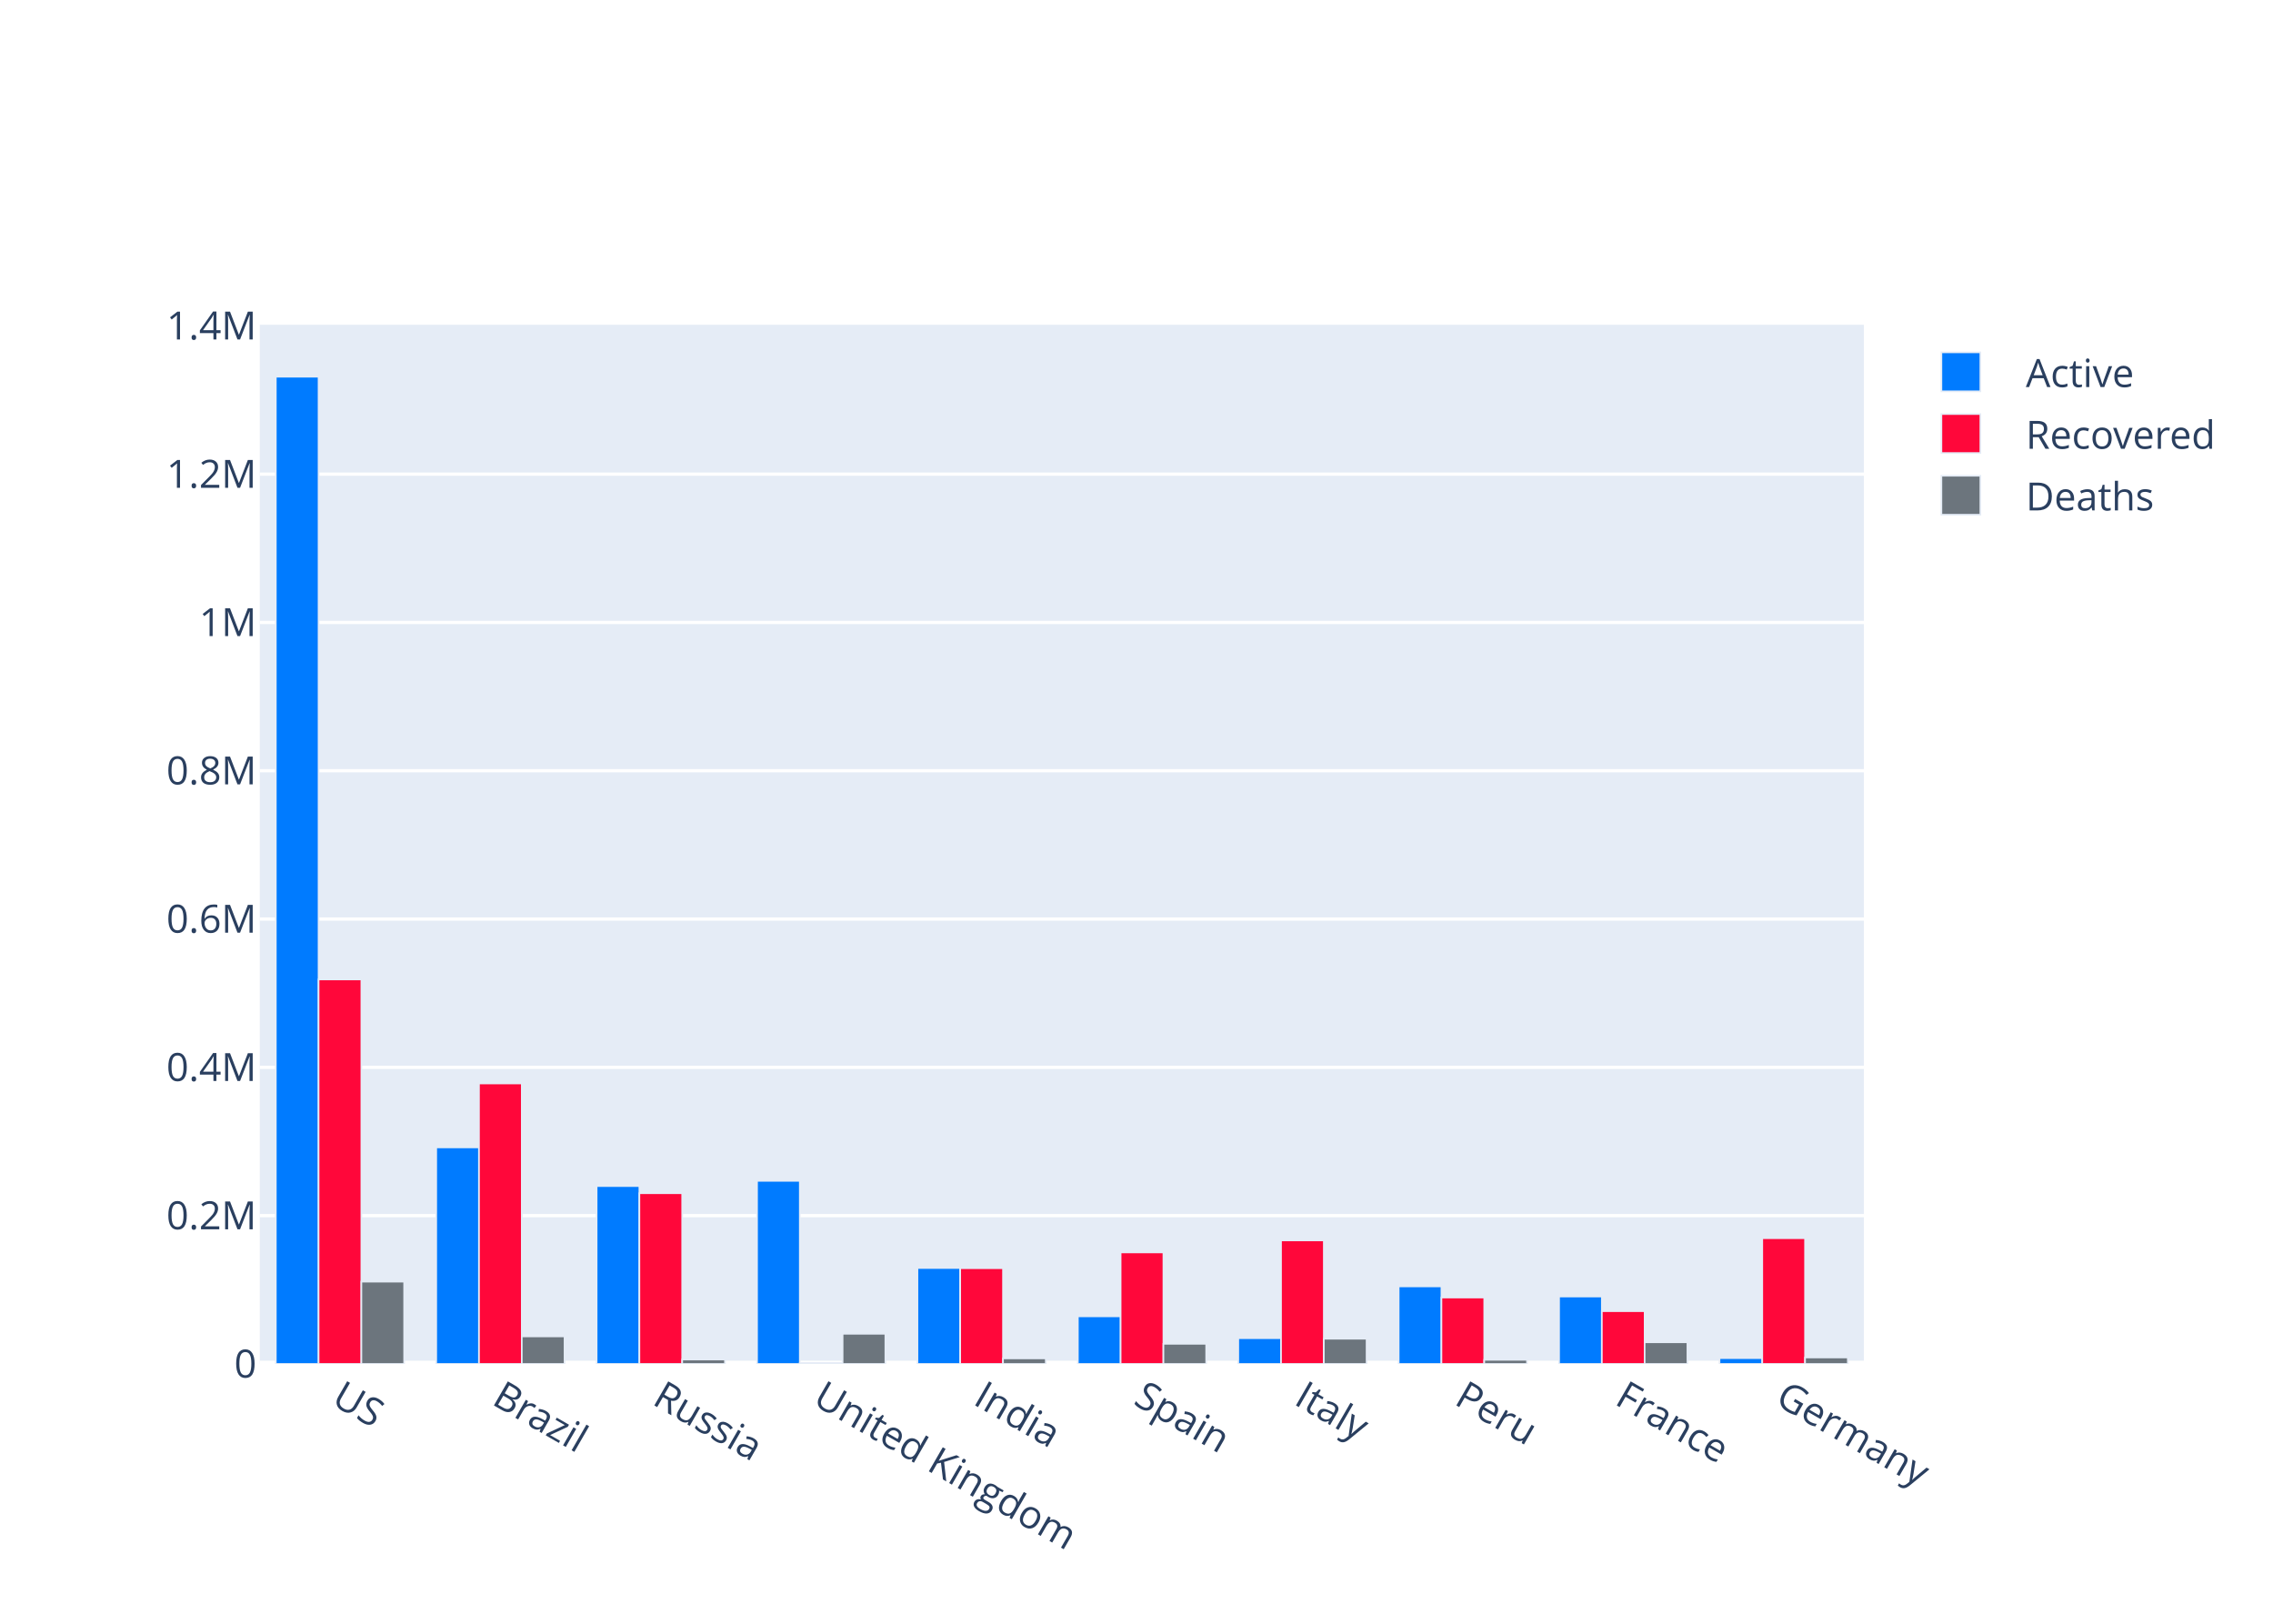
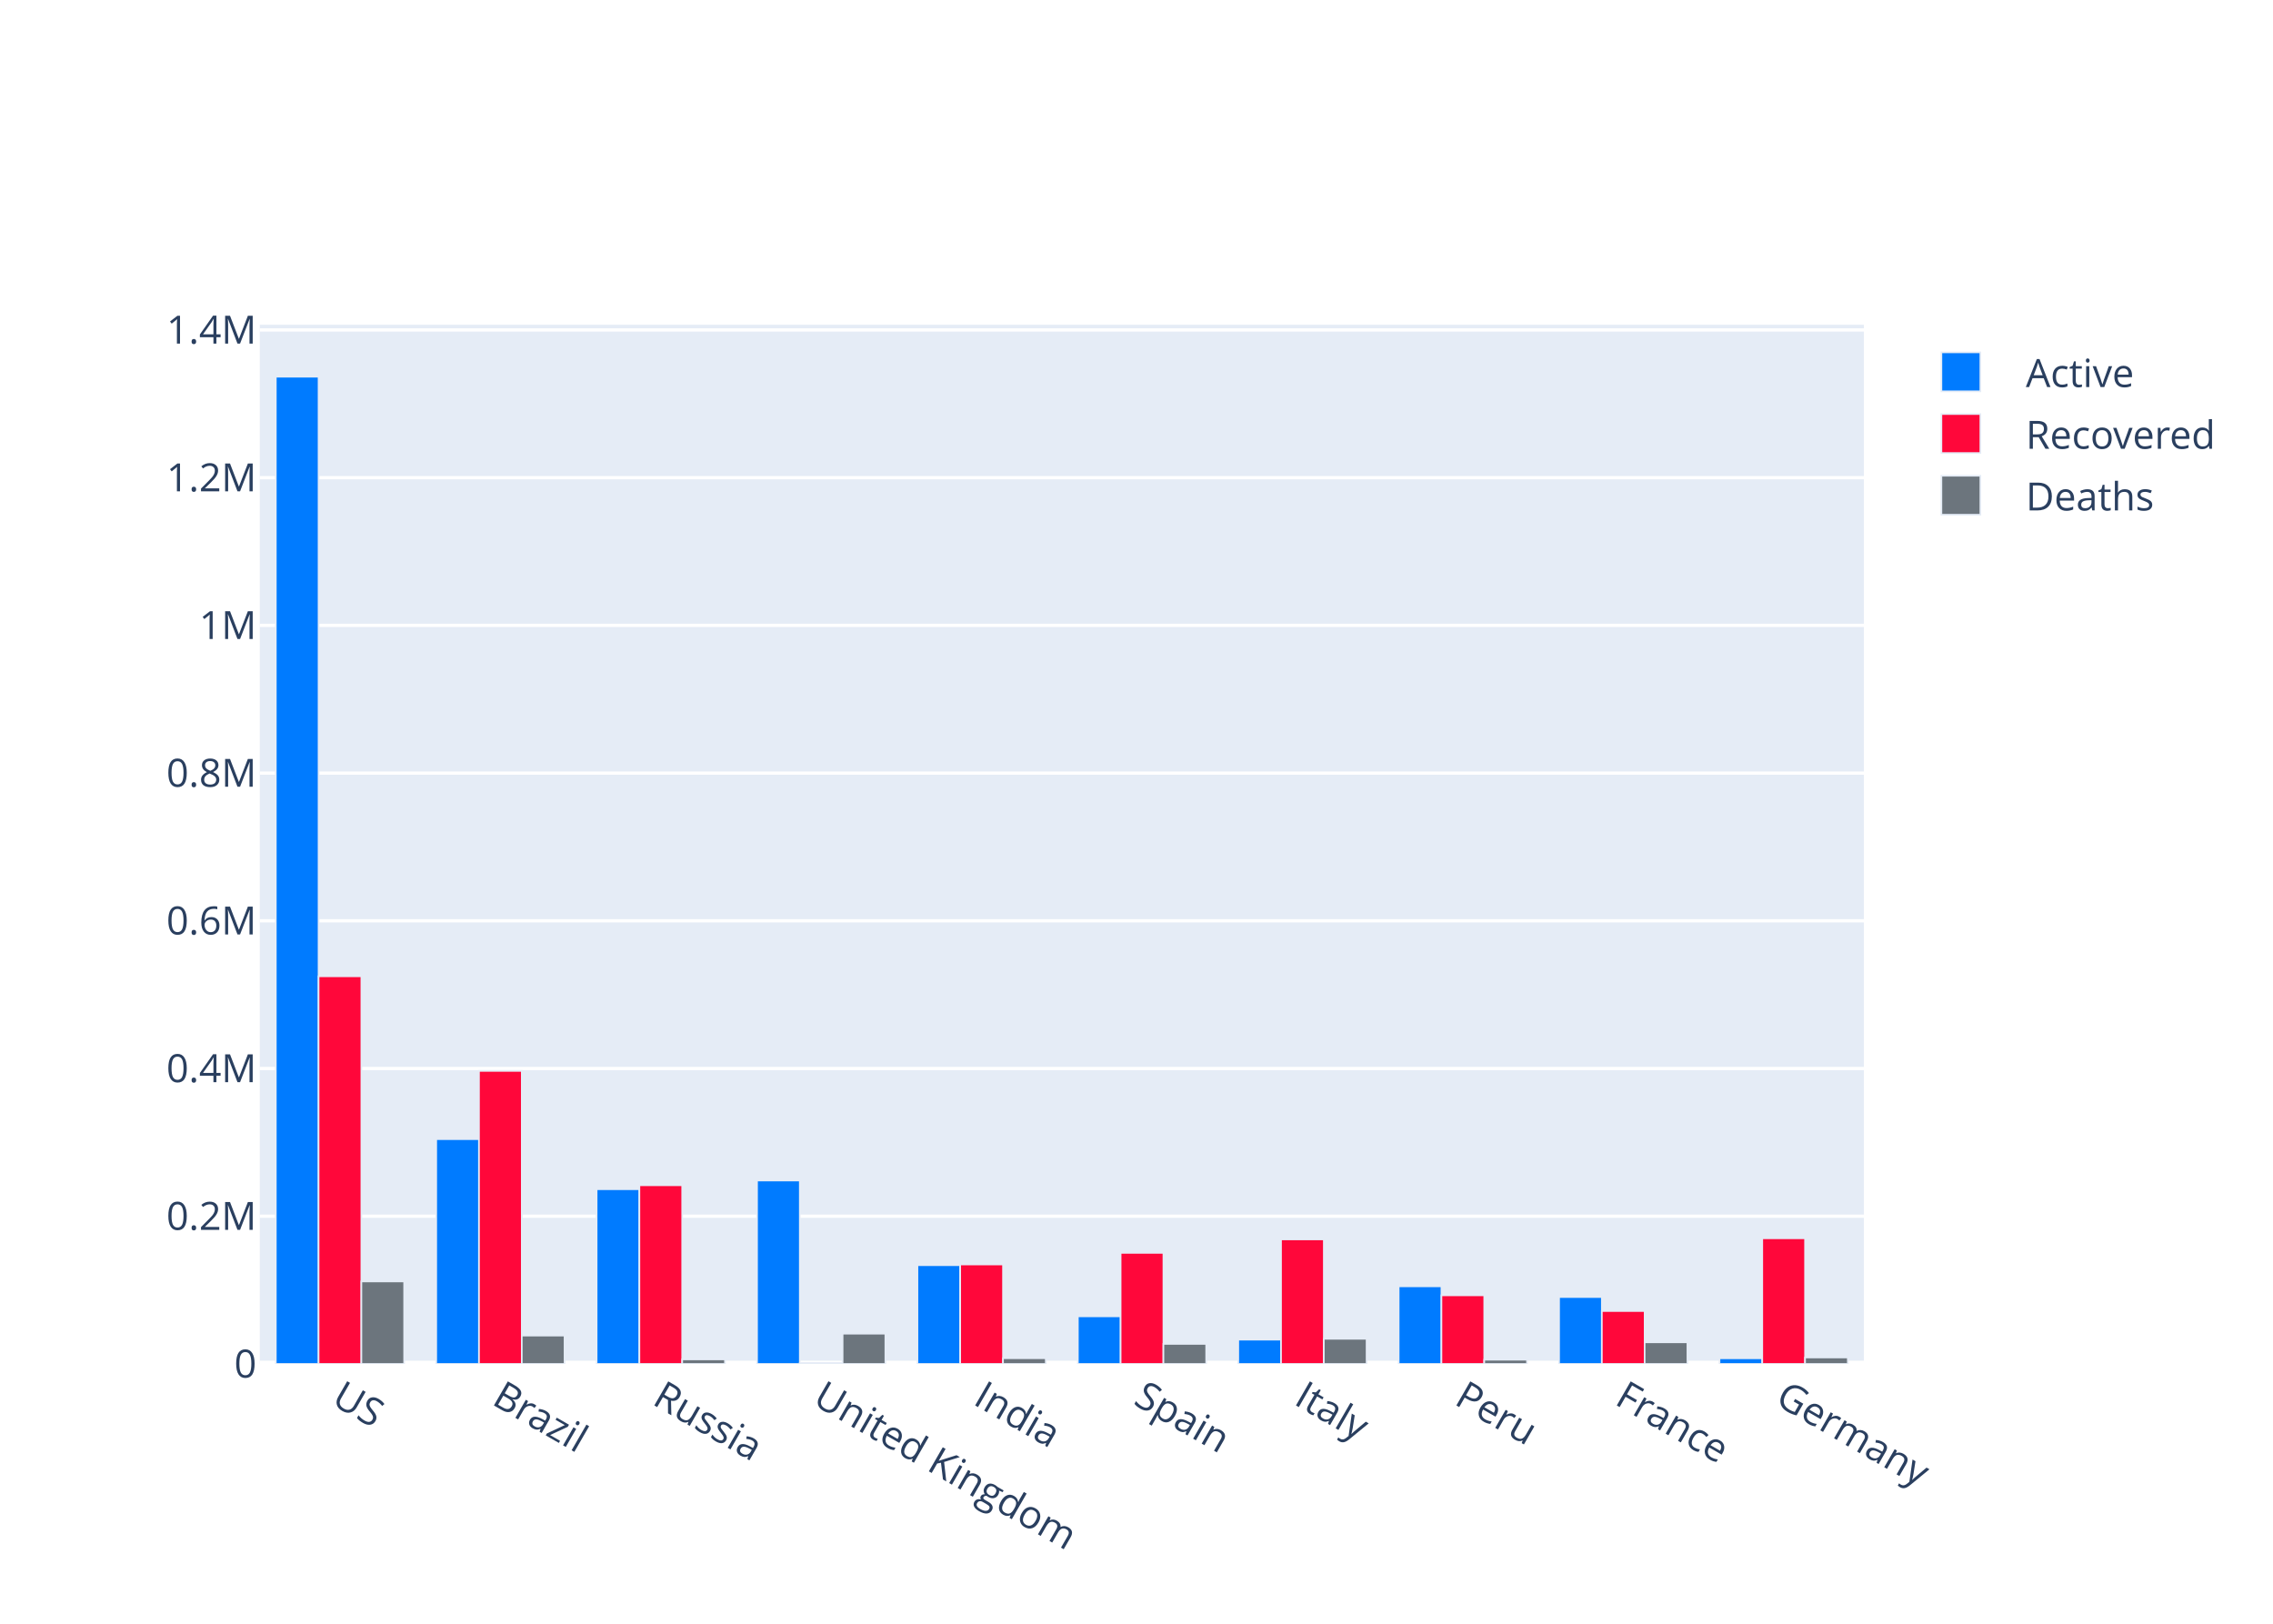
<svg xmlns="http://www.w3.org/2000/svg" class="main-svg" width="700" height="500" style="" viewBox="0 0 700 500">
  <rect x="0" y="0" width="700" height="500" style="fill: rgb(255, 255, 255); fill-opacity: 1;" />
-   <defs id="defs-38b1c7">
+   <defs id="defs-97bd24">
    <g class="clips">
-       <clipPath id="clip38b1c7xyplot" class="plotclip">
+       <clipPath id="clip97bd24xyplot" class="plotclip">
        <rect width="494" height="320" />
      </clipPath>
-       <clipPath class="axesclip" id="clip38b1c7x">
+       <clipPath class="axesclip" id="clip97bd24x">
        <rect x="80" y="0" width="494" height="500" />
      </clipPath>
-       <clipPath class="axesclip" id="clip38b1c7y">
+       <clipPath class="axesclip" id="clip97bd24y">
        <rect x="0" y="100" width="700" height="320" />
      </clipPath>
-       <clipPath class="axesclip" id="clip38b1c7xy">
+       <clipPath class="axesclip" id="clip97bd24xy">
        <rect x="80" y="100" width="494" height="320" />
      </clipPath>
    </g>
    <g class="gradients" />
  </defs>
  <g class="bglayer">
    <rect class="bg" x="80" y="100" width="494" height="320" style="fill: rgb(229, 236, 246); fill-opacity: 1; stroke-width: 0;" />
  </g>
  <g class="layer-below">
    <g class="imagelayer" />
    <g class="shapelayer" />
  </g>
  <g class="cartesianlayer">
    <g class="subplot xy">
      <g class="layer-subplot">
        <g class="shapelayer" />
        <g class="imagelayer" />
      </g>
      <g class="gridlayer">
        <g class="x" />
        <g class="y">
-           <path class="ygrid crisp" transform="translate(0,374.33)" d="M80,0h494" style="stroke: rgb(255, 255, 255); stroke-opacity: 1; stroke-width: 1px;" />
-           <path class="ygrid crisp" transform="translate(0,328.67)" d="M80,0h494" style="stroke: rgb(255, 255, 255); stroke-opacity: 1; stroke-width: 1px;" />
-           <path class="ygrid crisp" transform="translate(0,283)" d="M80,0h494" style="stroke: rgb(255, 255, 255); stroke-opacity: 1; stroke-width: 1px;" />
-           <path class="ygrid crisp" transform="translate(0,237.33)" d="M80,0h494" style="stroke: rgb(255, 255, 255); stroke-opacity: 1; stroke-width: 1px;" />
-           <path class="ygrid crisp" transform="translate(0,191.67)" d="M80,0h494" style="stroke: rgb(255, 255, 255); stroke-opacity: 1; stroke-width: 1px;" />
-           <path class="ygrid crisp" transform="translate(0,146)" d="M80,0h494" style="stroke: rgb(255, 255, 255); stroke-opacity: 1; stroke-width: 1px;" />
+           <path class="ygrid crisp" transform="translate(0,374.51)" d="M80,0h494" style="stroke: rgb(255, 255, 255); stroke-opacity: 1; stroke-width: 1px;" />
+           <path class="ygrid crisp" transform="translate(0,329.03)" d="M80,0h494" style="stroke: rgb(255, 255, 255); stroke-opacity: 1; stroke-width: 1px;" />
+           <path class="ygrid crisp" transform="translate(0,283.54)" d="M80,0h494" style="stroke: rgb(255, 255, 255); stroke-opacity: 1; stroke-width: 1px;" />
+           <path class="ygrid crisp" transform="translate(0,238.06)" d="M80,0h494" style="stroke: rgb(255, 255, 255); stroke-opacity: 1; stroke-width: 1px;" />
+           <path class="ygrid crisp" transform="translate(0,192.57)" d="M80,0h494" style="stroke: rgb(255, 255, 255); stroke-opacity: 1; stroke-width: 1px;" />
+           <path class="ygrid crisp" transform="translate(0,147.09)" d="M80,0h494" style="stroke: rgb(255, 255, 255); stroke-opacity: 1; stroke-width: 1px;" />
+           <path class="ygrid crisp" transform="translate(0,101.6)" d="M80,0h494" style="stroke: rgb(255, 255, 255); stroke-opacity: 1; stroke-width: 1px;" />
        </g>
      </g>
      <g class="zerolinelayer">
        <path class="yzl zl crisp" transform="translate(0,420)" d="M80,0h494" style="stroke: rgb(255, 255, 255); stroke-opacity: 1; stroke-width: 2px;" />
      </g>
      <path class="xlines-below" />
      <path class="ylines-below" />
      <g class="overlines-below" />
      <g class="xaxislayer-below" />
      <g class="yaxislayer-below" />
      <g class="overaxes-below" />
-       <g class="plot" transform="translate(80, 100)" clip-path="url('#clip38b1c7xyplot')">
+       <g class="plot" transform="translate(80, 100)" clip-path="url('#clip97bd24xyplot')">
        <g class="barlayer mlayer">
          <g class="trace bars" style="opacity: 1;">
            <g class="points">
              <g class="point">
                <path d="M4.94,320V16H18.11V320Z" style="vector-effect: non-scaling-stroke; opacity: 1; stroke-width: 0.5px; fill: rgb(0, 123, 255); fill-opacity: 1; stroke: rgb(229, 236, 246); stroke-opacity: 1;" />
              </g>
              <g class="point">
-                 <path d="M54.34,320V253.32H67.51V320Z" style="vector-effect: non-scaling-stroke; opacity: 1; stroke-width: 0.5px; fill: rgb(0, 123, 255); fill-opacity: 1; stroke: rgb(229, 236, 246); stroke-opacity: 1;" />
-               </g>
-               <g class="point">
-                 <path d="M103.74,320V265.23H116.91V320Z" style="vector-effect: non-scaling-stroke; opacity: 1; stroke-width: 0.5px; fill: rgb(0, 123, 255); fill-opacity: 1; stroke: rgb(229, 236, 246); stroke-opacity: 1;" />
-               </g>
-               <g class="point">
-                 <path d="M153.14,320V263.62H166.31V320Z" style="vector-effect: non-scaling-stroke; opacity: 1; stroke-width: 0.5px; fill: rgb(0, 123, 255); fill-opacity: 1; stroke: rgb(229, 236, 246); stroke-opacity: 1;" />
-               </g>
-               <g class="point">
-                 <path d="M202.54,320V290.46H215.71V320Z" style="vector-effect: non-scaling-stroke; opacity: 1; stroke-width: 0.5px; fill: rgb(0, 123, 255); fill-opacity: 1; stroke: rgb(229, 236, 246); stroke-opacity: 1;" />
+                 <path d="M54.34,320V250.78H67.51V320Z" style="vector-effect: non-scaling-stroke; opacity: 1; stroke-width: 0.5px; fill: rgb(0, 123, 255); fill-opacity: 1; stroke: rgb(229, 236, 246); stroke-opacity: 1;" />
+               </g>
+               <g class="point">
+                 <path d="M103.74,320V266.2H116.91V320Z" style="vector-effect: non-scaling-stroke; opacity: 1; stroke-width: 0.5px; fill: rgb(0, 123, 255); fill-opacity: 1; stroke: rgb(229, 236, 246); stroke-opacity: 1;" />
+               </g>
+               <g class="point">
+                 <path d="M153.14,320V263.52H166.31V320Z" style="vector-effect: non-scaling-stroke; opacity: 1; stroke-width: 0.5px; fill: rgb(0, 123, 255); fill-opacity: 1; stroke: rgb(229, 236, 246); stroke-opacity: 1;" />
+               </g>
+               <g class="point">
+                 <path d="M202.54,320V289.59H215.71V320Z" style="vector-effect: non-scaling-stroke; opacity: 1; stroke-width: 0.5px; fill: rgb(0, 123, 255); fill-opacity: 1; stroke: rgb(229, 236, 246); stroke-opacity: 1;" />
              </g>
              <g class="point">
                <path d="M251.94,320V305.34H265.11V320Z" style="vector-effect: non-scaling-stroke; opacity: 1; stroke-width: 0.5px; fill: rgb(0, 123, 255); fill-opacity: 1; stroke: rgb(229, 236, 246); stroke-opacity: 1;" />
              </g>
              <g class="point">
-                 <path d="M301.34,320V312.07H314.51V320Z" style="vector-effect: non-scaling-stroke; opacity: 1; stroke-width: 0.5px; fill: rgb(0, 123, 255); fill-opacity: 1; stroke: rgb(229, 236, 246); stroke-opacity: 1;" />
-               </g>
-               <g class="point">
-                 <path d="M350.74,320V296.12H363.91V320Z" style="vector-effect: non-scaling-stroke; opacity: 1; stroke-width: 0.5px; fill: rgb(0, 123, 255); fill-opacity: 1; stroke: rgb(229, 236, 246); stroke-opacity: 1;" />
-               </g>
-               <g class="point">
-                 <path d="M400.14,320V299.24H413.31V320Z" style="vector-effect: non-scaling-stroke; opacity: 1; stroke-width: 0.5px; fill: rgb(0, 123, 255); fill-opacity: 1; stroke: rgb(229, 236, 246); stroke-opacity: 1;" />
-               </g>
-               <g class="point">
-                 <path d="M449.54,320V318.21H462.71V320Z" style="vector-effect: non-scaling-stroke; opacity: 1; stroke-width: 0.5px; fill: rgb(0, 123, 255); fill-opacity: 1; stroke: rgb(229, 236, 246); stroke-opacity: 1;" />
+                 <path d="M301.34,320V312.52H314.51V320Z" style="vector-effect: non-scaling-stroke; opacity: 1; stroke-width: 0.5px; fill: rgb(0, 123, 255); fill-opacity: 1; stroke: rgb(229, 236, 246); stroke-opacity: 1;" />
+               </g>
+               <g class="point">
+                 <path d="M350.74,320V296.1H363.91V320Z" style="vector-effect: non-scaling-stroke; opacity: 1; stroke-width: 0.5px; fill: rgb(0, 123, 255); fill-opacity: 1; stroke: rgb(229, 236, 246); stroke-opacity: 1;" />
+               </g>
+               <g class="point">
+                 <path d="M400.14,320V299.4H413.31V320Z" style="vector-effect: non-scaling-stroke; opacity: 1; stroke-width: 0.5px; fill: rgb(0, 123, 255); fill-opacity: 1; stroke: rgb(229, 236, 246); stroke-opacity: 1;" />
+               </g>
+               <g class="point">
+                 <path d="M449.54,320V318.26H462.71V320Z" style="vector-effect: non-scaling-stroke; opacity: 1; stroke-width: 0.5px; fill: rgb(0, 123, 255); fill-opacity: 1; stroke: rgb(229, 236, 246); stroke-opacity: 1;" />
              </g>
            </g>
          </g>
          <g class="trace bars" style="opacity: 1;">
            <g class="points">
              <g class="point">
-                 <path d="M18.11,320V201.6H31.29V320Z" style="vector-effect: non-scaling-stroke; opacity: 1; stroke-width: 0.5px; fill: rgb(255, 7, 58); fill-opacity: 1; stroke: rgb(229, 236, 246); stroke-opacity: 1;" />
-               </g>
-               <g class="point">
-                 <path d="M67.51,320V233.63H80.69V320Z" style="vector-effect: non-scaling-stroke; opacity: 1; stroke-width: 0.5px; fill: rgb(255, 7, 58); fill-opacity: 1; stroke: rgb(229, 236, 246); stroke-opacity: 1;" />
-               </g>
-               <g class="point">
-                 <path d="M116.91,320V267.43H130.09V320Z" style="vector-effect: non-scaling-stroke; opacity: 1; stroke-width: 0.5px; fill: rgb(255, 7, 58); fill-opacity: 1; stroke: rgb(229, 236, 246); stroke-opacity: 1;" />
+                 <path d="M18.11,320V200.63H31.29V320Z" style="vector-effect: non-scaling-stroke; opacity: 1; stroke-width: 0.5px; fill: rgb(255, 7, 58); fill-opacity: 1; stroke: rgb(229, 236, 246); stroke-opacity: 1;" />
+               </g>
+               <g class="point">
+                 <path d="M67.51,320V229.77H80.69V320Z" style="vector-effect: non-scaling-stroke; opacity: 1; stroke-width: 0.5px; fill: rgb(255, 7, 58); fill-opacity: 1; stroke: rgb(229, 236, 246); stroke-opacity: 1;" />
+               </g>
+               <g class="point">
+                 <path d="M116.91,320V264.98H130.09V320Z" style="vector-effect: non-scaling-stroke; opacity: 1; stroke-width: 0.5px; fill: rgb(255, 7, 58); fill-opacity: 1; stroke: rgb(229, 236, 246); stroke-opacity: 1;" />
              </g>
              <g class="point">
                <path d="M166.31,320V319.71H179.49V320Z" style="vector-effect: non-scaling-stroke; opacity: 1; stroke-width: 0.5px; fill: rgb(255, 7, 58); fill-opacity: 1; stroke: rgb(229, 236, 246); stroke-opacity: 1;" />
              </g>
              <g class="point">
-                 <path d="M215.71,320V290.52H228.89V320Z" style="vector-effect: non-scaling-stroke; opacity: 1; stroke-width: 0.5px; fill: rgb(255, 7, 58); fill-opacity: 1; stroke: rgb(229, 236, 246); stroke-opacity: 1;" />
-               </g>
-               <g class="point">
-                 <path d="M265.11,320V285.66H278.29V320Z" style="vector-effect: non-scaling-stroke; opacity: 1; stroke-width: 0.5px; fill: rgb(255, 7, 58); fill-opacity: 1; stroke: rgb(229, 236, 246); stroke-opacity: 1;" />
-               </g>
-               <g class="point">
-                 <path d="M314.51,320V281.96H327.69V320Z" style="vector-effect: non-scaling-stroke; opacity: 1; stroke-width: 0.5px; fill: rgb(255, 7, 58); fill-opacity: 1; stroke: rgb(229, 236, 246); stroke-opacity: 1;" />
-               </g>
-               <g class="point">
-                 <path d="M363.91,320V299.55H377.09V320Z" style="vector-effect: non-scaling-stroke; opacity: 1; stroke-width: 0.5px; fill: rgb(255, 7, 58); fill-opacity: 1; stroke: rgb(229, 236, 246); stroke-opacity: 1;" />
-               </g>
-               <g class="point">
-                 <path d="M413.31,320V303.75H426.49V320Z" style="vector-effect: non-scaling-stroke; opacity: 1; stroke-width: 0.5px; fill: rgb(255, 7, 58); fill-opacity: 1; stroke: rgb(229, 236, 246); stroke-opacity: 1;" />
-               </g>
-               <g class="point">
-                 <path d="M462.71,320V281.28H475.89V320Z" style="vector-effect: non-scaling-stroke; opacity: 1; stroke-width: 0.5px; fill: rgb(255, 7, 58); fill-opacity: 1; stroke: rgb(229, 236, 246); stroke-opacity: 1;" />
+                 <path d="M215.71,320V289.37H228.89V320Z" style="vector-effect: non-scaling-stroke; opacity: 1; stroke-width: 0.5px; fill: rgb(255, 7, 58); fill-opacity: 1; stroke: rgb(229, 236, 246); stroke-opacity: 1;" />
+               </g>
+               <g class="point">
+                 <path d="M265.11,320V285.8H278.29V320Z" style="vector-effect: non-scaling-stroke; opacity: 1; stroke-width: 0.5px; fill: rgb(255, 7, 58); fill-opacity: 1; stroke: rgb(229, 236, 246); stroke-opacity: 1;" />
+               </g>
+               <g class="point">
+                 <path d="M314.51,320V281.65H327.69V320Z" style="vector-effect: non-scaling-stroke; opacity: 1; stroke-width: 0.5px; fill: rgb(255, 7, 58); fill-opacity: 1; stroke: rgb(229, 236, 246); stroke-opacity: 1;" />
+               </g>
+               <g class="point">
+                 <path d="M363.91,320V298.87H377.09V320Z" style="vector-effect: non-scaling-stroke; opacity: 1; stroke-width: 0.5px; fill: rgb(255, 7, 58); fill-opacity: 1; stroke: rgb(229, 236, 246); stroke-opacity: 1;" />
+               </g>
+               <g class="point">
+                 <path d="M413.31,320V303.71H426.49V320Z" style="vector-effect: non-scaling-stroke; opacity: 1; stroke-width: 0.5px; fill: rgb(255, 7, 58); fill-opacity: 1; stroke: rgb(229, 236, 246); stroke-opacity: 1;" />
+               </g>
+               <g class="point">
+                 <path d="M462.71,320V281.31H475.89V320Z" style="vector-effect: non-scaling-stroke; opacity: 1; stroke-width: 0.5px; fill: rgb(255, 7, 58); fill-opacity: 1; stroke: rgb(229, 236, 246); stroke-opacity: 1;" />
              </g>
            </g>
          </g>
          <g class="trace bars" style="opacity: 1;">
            <g class="points">
              <g class="point">
-                 <path d="M31.29,320V294.66H44.46V320Z" style="vector-effect: non-scaling-stroke; opacity: 1; stroke-width: 0.5px; fill: rgb(108, 117, 125); fill-opacity: 1; stroke: rgb(229, 236, 246); stroke-opacity: 1;" />
-               </g>
-               <g class="point">
-                 <path d="M80.69,320V311.52H93.86V320Z" style="vector-effect: non-scaling-stroke; opacity: 1; stroke-width: 0.5px; fill: rgb(108, 117, 125); fill-opacity: 1; stroke: rgb(229, 236, 246); stroke-opacity: 1;" />
-               </g>
-               <g class="point">
-                 <path d="M130.09,320V318.64H143.26V320Z" style="vector-effect: non-scaling-stroke; opacity: 1; stroke-width: 0.5px; fill: rgb(108, 117, 125); fill-opacity: 1; stroke: rgb(229, 236, 246); stroke-opacity: 1;" />
-               </g>
-               <g class="point">
-                 <path d="M179.49,320V310.71H192.66V320Z" style="vector-effect: non-scaling-stroke; opacity: 1; stroke-width: 0.5px; fill: rgb(108, 117, 125); fill-opacity: 1; stroke: rgb(229, 236, 246); stroke-opacity: 1;" />
-               </g>
-               <g class="point">
-                 <path d="M228.89,320V318.29H242.06V320Z" style="vector-effect: non-scaling-stroke; opacity: 1; stroke-width: 0.5px; fill: rgb(108, 117, 125); fill-opacity: 1; stroke: rgb(229, 236, 246); stroke-opacity: 1;" />
-               </g>
-               <g class="point">
-                 <path d="M278.29,320V313.8H291.46V320Z" style="vector-effect: non-scaling-stroke; opacity: 1; stroke-width: 0.5px; fill: rgb(108, 117, 125); fill-opacity: 1; stroke: rgb(229, 236, 246); stroke-opacity: 1;" />
-               </g>
-               <g class="point">
-                 <path d="M327.69,320V312.24H340.86V320Z" style="vector-effect: non-scaling-stroke; opacity: 1; stroke-width: 0.5px; fill: rgb(108, 117, 125); fill-opacity: 1; stroke: rgb(229, 236, 246); stroke-opacity: 1;" />
-               </g>
-               <g class="point">
-                 <path d="M377.09,320V318.73H390.26V320Z" style="vector-effect: non-scaling-stroke; opacity: 1; stroke-width: 0.5px; fill: rgb(108, 117, 125); fill-opacity: 1; stroke: rgb(229, 236, 246); stroke-opacity: 1;" />
-               </g>
-               <g class="point">
-                 <path d="M426.49,320V313.33H439.66V320Z" style="vector-effect: non-scaling-stroke; opacity: 1; stroke-width: 0.5px; fill: rgb(108, 117, 125); fill-opacity: 1; stroke: rgb(229, 236, 246); stroke-opacity: 1;" />
+                 <path d="M31.29,320V294.6H44.46V320Z" style="vector-effect: non-scaling-stroke; opacity: 1; stroke-width: 0.5px; fill: rgb(108, 117, 125); fill-opacity: 1; stroke: rgb(229, 236, 246); stroke-opacity: 1;" />
+               </g>
+               <g class="point">
+                 <path d="M80.69,320V311.27H93.86V320Z" style="vector-effect: non-scaling-stroke; opacity: 1; stroke-width: 0.5px; fill: rgb(108, 117, 125); fill-opacity: 1; stroke: rgb(229, 236, 246); stroke-opacity: 1;" />
+               </g>
+               <g class="point">
+                 <path d="M130.09,320V318.6H143.26V320Z" style="vector-effect: non-scaling-stroke; opacity: 1; stroke-width: 0.5px; fill: rgb(108, 117, 125); fill-opacity: 1; stroke: rgb(229, 236, 246); stroke-opacity: 1;" />
+               </g>
+               <g class="point">
+                 <path d="M179.49,320V310.68H192.66V320Z" style="vector-effect: non-scaling-stroke; opacity: 1; stroke-width: 0.5px; fill: rgb(108, 117, 125); fill-opacity: 1; stroke: rgb(229, 236, 246); stroke-opacity: 1;" />
+               </g>
+               <g class="point">
+                 <path d="M228.89,320V318.24H242.06V320Z" style="vector-effect: non-scaling-stroke; opacity: 1; stroke-width: 0.5px; fill: rgb(108, 117, 125); fill-opacity: 1; stroke: rgb(229, 236, 246); stroke-opacity: 1;" />
+               </g>
+               <g class="point">
+                 <path d="M278.29,320V313.83H291.46V320Z" style="vector-effect: non-scaling-stroke; opacity: 1; stroke-width: 0.5px; fill: rgb(108, 117, 125); fill-opacity: 1; stroke: rgb(229, 236, 246); stroke-opacity: 1;" />
+               </g>
+               <g class="point">
+                 <path d="M327.69,320V312.26H340.86V320Z" style="vector-effect: non-scaling-stroke; opacity: 1; stroke-width: 0.5px; fill: rgb(108, 117, 125); fill-opacity: 1; stroke: rgb(229, 236, 246); stroke-opacity: 1;" />
+               </g>
+               <g class="point">
+                 <path d="M377.09,320V318.7H390.26V320Z" style="vector-effect: non-scaling-stroke; opacity: 1; stroke-width: 0.5px; fill: rgb(108, 117, 125); fill-opacity: 1; stroke: rgb(229, 236, 246); stroke-opacity: 1;" />
+               </g>
+               <g class="point">
+                 <path d="M426.49,320V313.34H439.66V320Z" style="vector-effect: non-scaling-stroke; opacity: 1; stroke-width: 0.5px; fill: rgb(108, 117, 125); fill-opacity: 1; stroke: rgb(229, 236, 246); stroke-opacity: 1;" />
              </g>
              <g class="point">
                <path d="M475.89,320V318.01H489.06V320Z" style="vector-effect: non-scaling-stroke; opacity: 1; stroke-width: 0.5px; fill: rgb(108, 117, 125); fill-opacity: 1; stroke: rgb(229, 236, 246); stroke-opacity: 1;" />
              </g>
            </g>
          </g>
        </g>
      </g>
      <g class="overplot" />
      <path class="xlines-above crisp" d="M0,0" style="fill: none;" />
      <path class="ylines-above crisp" d="M0,0" style="fill: none;" />
      <g class="overlines-above" />
      <g class="xaxislayer-above">
        <g class="xtick">
          <text text-anchor="start" x="0" y="433" transform="translate(104.7,0) rotate(30,0,427)" style="font-family: 'Open Sans', verdana, arial, sans-serif; font-size: 12px; fill: rgb(42, 63, 95); fill-opacity: 1; white-space: pre;">US</text>
        </g>
        <g class="xtick">
          <text text-anchor="start" x="0" y="433" transform="translate(154.1,0) rotate(30,0,427)" style="font-family: 'Open Sans', verdana, arial, sans-serif; font-size: 12px; fill: rgb(42, 63, 95); fill-opacity: 1; white-space: pre;">Brazil</text>
        </g>
        <g class="xtick">
          <text text-anchor="start" x="0" y="433" transform="translate(203.5,0) rotate(30,0,427)" style="font-family: 'Open Sans', verdana, arial, sans-serif; font-size: 12px; fill: rgb(42, 63, 95); fill-opacity: 1; white-space: pre;">Russia</text>
        </g>
        <g class="xtick">
          <text text-anchor="start" x="0" y="433" transform="translate(252.9,0) rotate(30,0,427)" style="font-family: 'Open Sans', verdana, arial, sans-serif; font-size: 12px; fill: rgb(42, 63, 95); fill-opacity: 1; white-space: pre;">United Kingdom</text>
        </g>
        <g class="xtick">
          <text text-anchor="start" x="0" y="433" transform="translate(302.3,0) rotate(30,0,427)" style="font-family: 'Open Sans', verdana, arial, sans-serif; font-size: 12px; fill: rgb(42, 63, 95); fill-opacity: 1; white-space: pre;">India</text>
        </g>
        <g class="xtick">
          <text text-anchor="start" x="0" y="433" transform="translate(351.7,0) rotate(30,0,427)" style="font-family: 'Open Sans', verdana, arial, sans-serif; font-size: 12px; fill: rgb(42, 63, 95); fill-opacity: 1; white-space: pre;">Spain</text>
        </g>
        <g class="xtick">
          <text text-anchor="start" x="0" y="433" transform="translate(401.1,0) rotate(30,0,427)" style="font-family: 'Open Sans', verdana, arial, sans-serif; font-size: 12px; fill: rgb(42, 63, 95); fill-opacity: 1; white-space: pre;">Italy</text>
        </g>
        <g class="xtick">
          <text text-anchor="start" x="0" y="433" transform="translate(450.5,0) rotate(30,0,427)" style="font-family: 'Open Sans', verdana, arial, sans-serif; font-size: 12px; fill: rgb(42, 63, 95); fill-opacity: 1; white-space: pre;">Peru</text>
        </g>
        <g class="xtick">
          <text text-anchor="start" x="0" y="433" transform="translate(499.9,0) rotate(30,0,427)" style="font-family: 'Open Sans', verdana, arial, sans-serif; font-size: 12px; fill: rgb(42, 63, 95); fill-opacity: 1; white-space: pre;">France</text>
        </g>
        <g class="xtick">
          <text text-anchor="start" x="0" y="433" transform="translate(549.3,0) rotate(30,0,427)" style="font-family: 'Open Sans', verdana, arial, sans-serif; font-size: 12px; fill: rgb(42, 63, 95); fill-opacity: 1; white-space: pre;">Germany</text>
        </g>
      </g>
      <g class="yaxislayer-above">
        <g class="ytick">
          <text text-anchor="end" x="79" y="4.2" transform="translate(0,420)" style="font-family: 'Open Sans', verdana, arial, sans-serif; font-size: 12px; fill: rgb(42, 63, 95); fill-opacity: 1; white-space: pre;">0</text>
        </g>
        <g class="ytick">
-           <text text-anchor="end" x="79" y="4.2" transform="translate(0,374.33)" style="font-family: 'Open Sans', verdana, arial, sans-serif; font-size: 12px; fill: rgb(42, 63, 95); fill-opacity: 1; white-space: pre;">0.2M</text>
-         </g>
-         <g class="ytick">
-           <text text-anchor="end" x="79" y="4.2" transform="translate(0,328.67)" style="font-family: 'Open Sans', verdana, arial, sans-serif; font-size: 12px; fill: rgb(42, 63, 95); fill-opacity: 1; white-space: pre;">0.4M</text>
-         </g>
-         <g class="ytick">
-           <text text-anchor="end" x="79" y="4.2" transform="translate(0,283)" style="font-family: 'Open Sans', verdana, arial, sans-serif; font-size: 12px; fill: rgb(42, 63, 95); fill-opacity: 1; white-space: pre;">0.6M</text>
-         </g>
-         <g class="ytick">
-           <text text-anchor="end" x="79" y="4.2" transform="translate(0,237.33)" style="font-family: 'Open Sans', verdana, arial, sans-serif; font-size: 12px; fill: rgb(42, 63, 95); fill-opacity: 1; white-space: pre;">0.8M</text>
-         </g>
-         <g class="ytick">
-           <text text-anchor="end" x="79" y="4.2" transform="translate(0,191.67)" style="font-family: 'Open Sans', verdana, arial, sans-serif; font-size: 12px; fill: rgb(42, 63, 95); fill-opacity: 1; white-space: pre;">1M</text>
-         </g>
-         <g class="ytick">
-           <text text-anchor="end" x="79" y="4.2" transform="translate(0,146)" style="font-family: 'Open Sans', verdana, arial, sans-serif; font-size: 12px; fill: rgb(42, 63, 95); fill-opacity: 1; white-space: pre;">1.2M</text>
-         </g>
-         <g class="ytick">
-           <text text-anchor="end" x="79" y="4.2" transform="translate(0,100.33)" style="font-family: 'Open Sans', verdana, arial, sans-serif; font-size: 12px; fill: rgb(42, 63, 95); fill-opacity: 1; white-space: pre;">1.4M</text>
+           <text text-anchor="end" x="79" y="4.2" transform="translate(0,374.51)" style="font-family: 'Open Sans', verdana, arial, sans-serif; font-size: 12px; fill: rgb(42, 63, 95); fill-opacity: 1; white-space: pre;">0.2M</text>
+         </g>
+         <g class="ytick">
+           <text text-anchor="end" x="79" y="4.2" transform="translate(0,329.03)" style="font-family: 'Open Sans', verdana, arial, sans-serif; font-size: 12px; fill: rgb(42, 63, 95); fill-opacity: 1; white-space: pre;">0.4M</text>
+         </g>
+         <g class="ytick">
+           <text text-anchor="end" x="79" y="4.2" transform="translate(0,283.54)" style="font-family: 'Open Sans', verdana, arial, sans-serif; font-size: 12px; fill: rgb(42, 63, 95); fill-opacity: 1; white-space: pre;">0.6M</text>
+         </g>
+         <g class="ytick">
+           <text text-anchor="end" x="79" y="4.2" transform="translate(0,238.06)" style="font-family: 'Open Sans', verdana, arial, sans-serif; font-size: 12px; fill: rgb(42, 63, 95); fill-opacity: 1; white-space: pre;">0.8M</text>
+         </g>
+         <g class="ytick">
+           <text text-anchor="end" x="79" y="4.2" transform="translate(0,192.57)" style="font-family: 'Open Sans', verdana, arial, sans-serif; font-size: 12px; fill: rgb(42, 63, 95); fill-opacity: 1; white-space: pre;">1M</text>
+         </g>
+         <g class="ytick">
+           <text text-anchor="end" x="79" y="4.2" transform="translate(0,147.09)" style="font-family: 'Open Sans', verdana, arial, sans-serif; font-size: 12px; fill: rgb(42, 63, 95); fill-opacity: 1; white-space: pre;">1.2M</text>
+         </g>
+         <g class="ytick">
+           <text text-anchor="end" x="79" y="4.2" transform="translate(0,101.6)" style="font-family: 'Open Sans', verdana, arial, sans-serif; font-size: 12px; fill: rgb(42, 63, 95); fill-opacity: 1; white-space: pre;">1.4M</text>
        </g>
      </g>
      <g class="overaxes-above" />
    </g>
  </g>
  <g class="polarlayer" />
  <g class="ternarylayer" />
  <g class="geolayer" />
  <g class="funnelarealayer" />
  <g class="pielayer" />
  <g class="treemaplayer" />
  <g class="sunburstlayer" />
  <g class="glimages" />
-   <defs id="topdefs-38b1c7">
+   <defs id="topdefs-97bd24">
    <g class="clips" />
-     <clipPath id="legend38b1c7">
+     <clipPath id="legend97bd24">
      <rect width="104" height="67" x="0" y="0" />
    </clipPath>
  </defs>
  <g class="layer-above">
    <g class="imagelayer" />
    <g class="shapelayer" />
  </g>
  <g class="infolayer">
    <g class="legend" pointer-events="all" transform="translate(583.88, 100)">
      <rect class="bg" shape-rendering="crispEdges" width="104" height="67" x="0" y="0" style="stroke: rgb(68, 68, 68); stroke-opacity: 1; fill: rgb(255, 255, 255); fill-opacity: 1; stroke-width: 0px;" />
-       <g class="scrollbox" transform="translate(0, 0)" clip-path="url('#legend38b1c7')">
+       <g class="scrollbox" transform="translate(0, 0)" clip-path="url('#legend97bd24')">
        <g class="groups">
          <g class="traces" transform="translate(0, 14.5)" style="opacity: 1;">
            <text class="legendtext user-select-none" text-anchor="start" x="40" y="4.68" style="font-family: 'Open Sans', verdana, arial, sans-serif; font-size: 12px; fill: rgb(42, 63, 95); fill-opacity: 1; white-space: pre;">Active</text>
            <g class="layers" style="opacity: 1;">
              <g class="legendfill" />
              <g class="legendlines" />
              <g class="legendsymbols">
                <g class="legendpoints">
                  <path class="legendundefined" d="M6,6H-6V-6H6Z" transform="translate(20,0)" style="stroke-width: 0.5px; fill: rgb(0, 123, 255); fill-opacity: 1; stroke: rgb(229, 236, 246); stroke-opacity: 1;" />
                </g>
              </g>
            </g>
            <rect class="legendtoggle" pointer-events="all" x="0" y="-9.5" width="98.031" height="19" style="cursor: pointer; fill: rgb(0, 0, 0); fill-opacity: 0;" />
          </g>
          <g class="traces" transform="translate(0, 33.5)" style="opacity: 1;">
            <text class="legendtext user-select-none" text-anchor="start" x="40" y="4.68" style="font-family: 'Open Sans', verdana, arial, sans-serif; font-size: 12px; fill: rgb(42, 63, 95); fill-opacity: 1; white-space: pre;">Recovered</text>
            <g class="layers" style="opacity: 1;">
              <g class="legendfill" />
              <g class="legendlines" />
              <g class="legendsymbols">
                <g class="legendpoints">
                  <path class="legendundefined" d="M6,6H-6V-6H6Z" transform="translate(20,0)" style="stroke-width: 0.5px; fill: rgb(255, 7, 58); fill-opacity: 1; stroke: rgb(229, 236, 246); stroke-opacity: 1;" />
                </g>
              </g>
            </g>
            <rect class="legendtoggle" pointer-events="all" x="0" y="-9.5" width="98.031" height="19" style="cursor: pointer; fill: rgb(0, 0, 0); fill-opacity: 0;" />
          </g>
          <g class="traces" transform="translate(0, 52.5)" style="opacity: 1;">
            <text class="legendtext user-select-none" text-anchor="start" x="40" y="4.68" style="font-family: 'Open Sans', verdana, arial, sans-serif; font-size: 12px; fill: rgb(42, 63, 95); fill-opacity: 1; white-space: pre;">Deaths</text>
            <g class="layers" style="opacity: 1;">
              <g class="legendfill" />
              <g class="legendlines" />
              <g class="legendsymbols">
                <g class="legendpoints">
                  <path class="legendundefined" d="M6,6H-6V-6H6Z" transform="translate(20,0)" style="stroke-width: 0.5px; fill: rgb(108, 117, 125); fill-opacity: 1; stroke: rgb(229, 236, 246); stroke-opacity: 1;" />
                </g>
              </g>
            </g>
            <rect class="legendtoggle" pointer-events="all" x="0" y="-9.5" width="98.031" height="19" style="cursor: pointer; fill: rgb(0, 0, 0); fill-opacity: 0;" />
          </g>
        </g>
      </g>
      <rect class="scrollbar" rx="20" ry="3" width="0" height="0" x="0" y="0" style="fill: rgb(128, 139, 164); fill-opacity: 1;" />
    </g>
    <g class="g-gtitle" />
    <g class="g-xtitle" />
    <g class="g-ytitle" />
  </g>
</svg>
